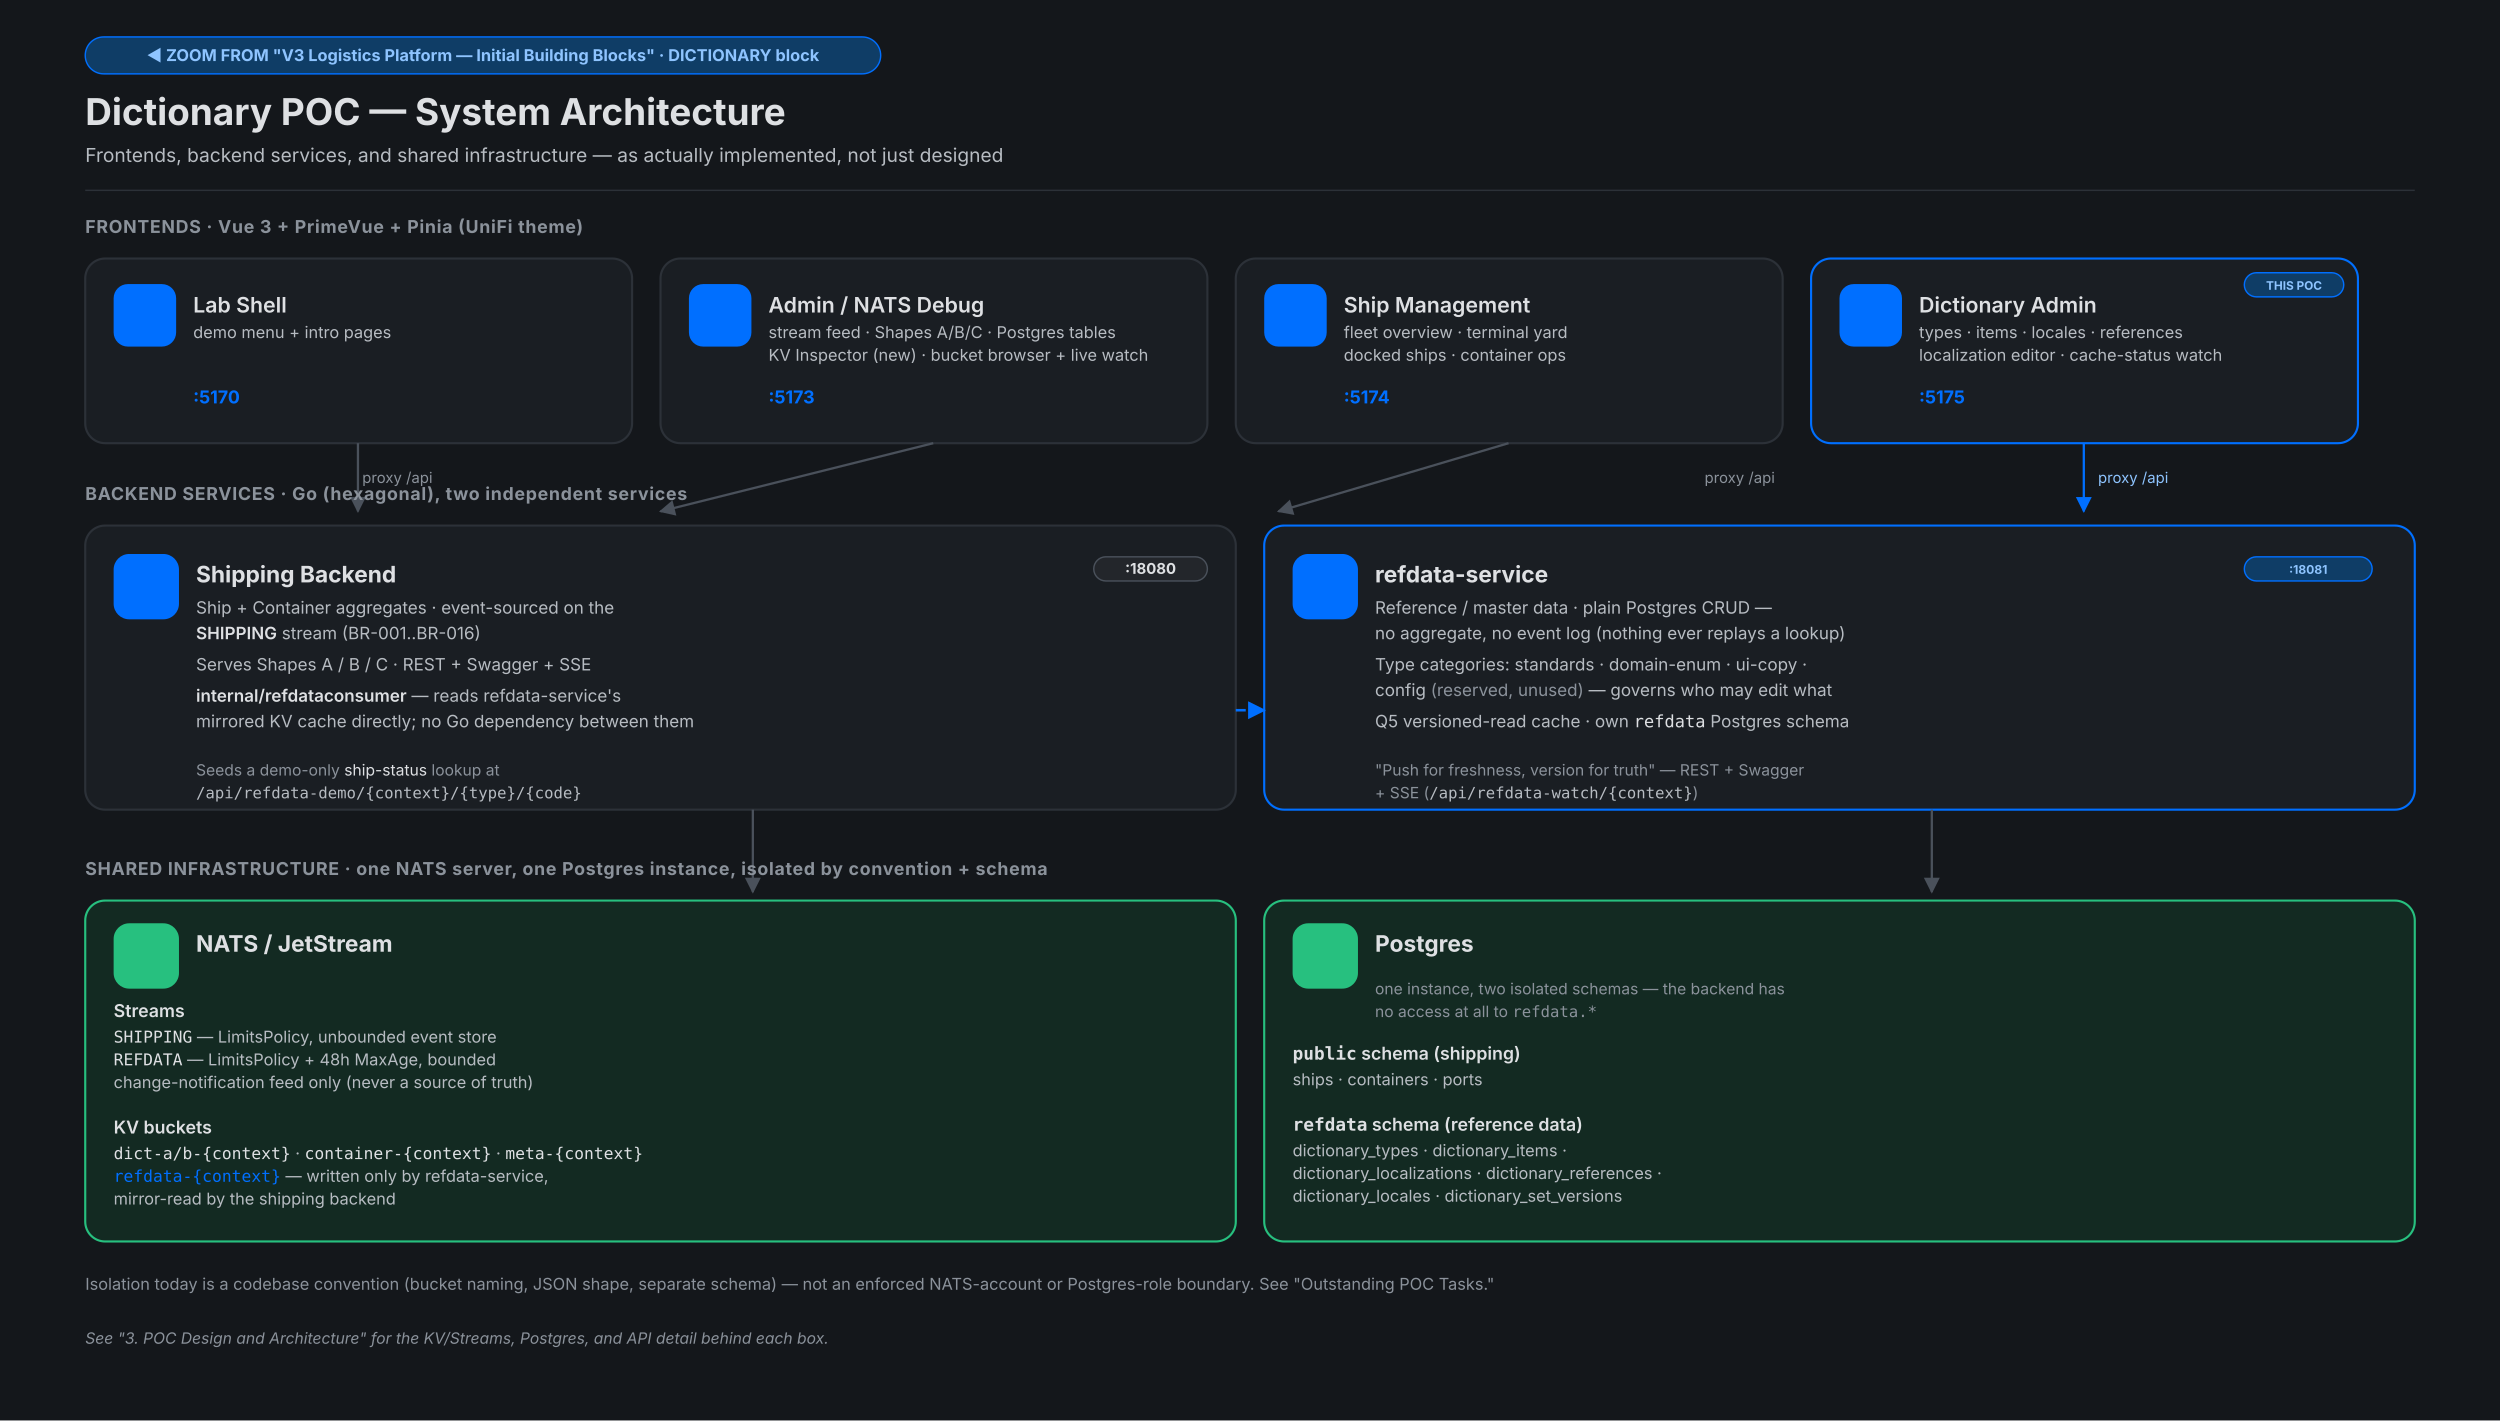
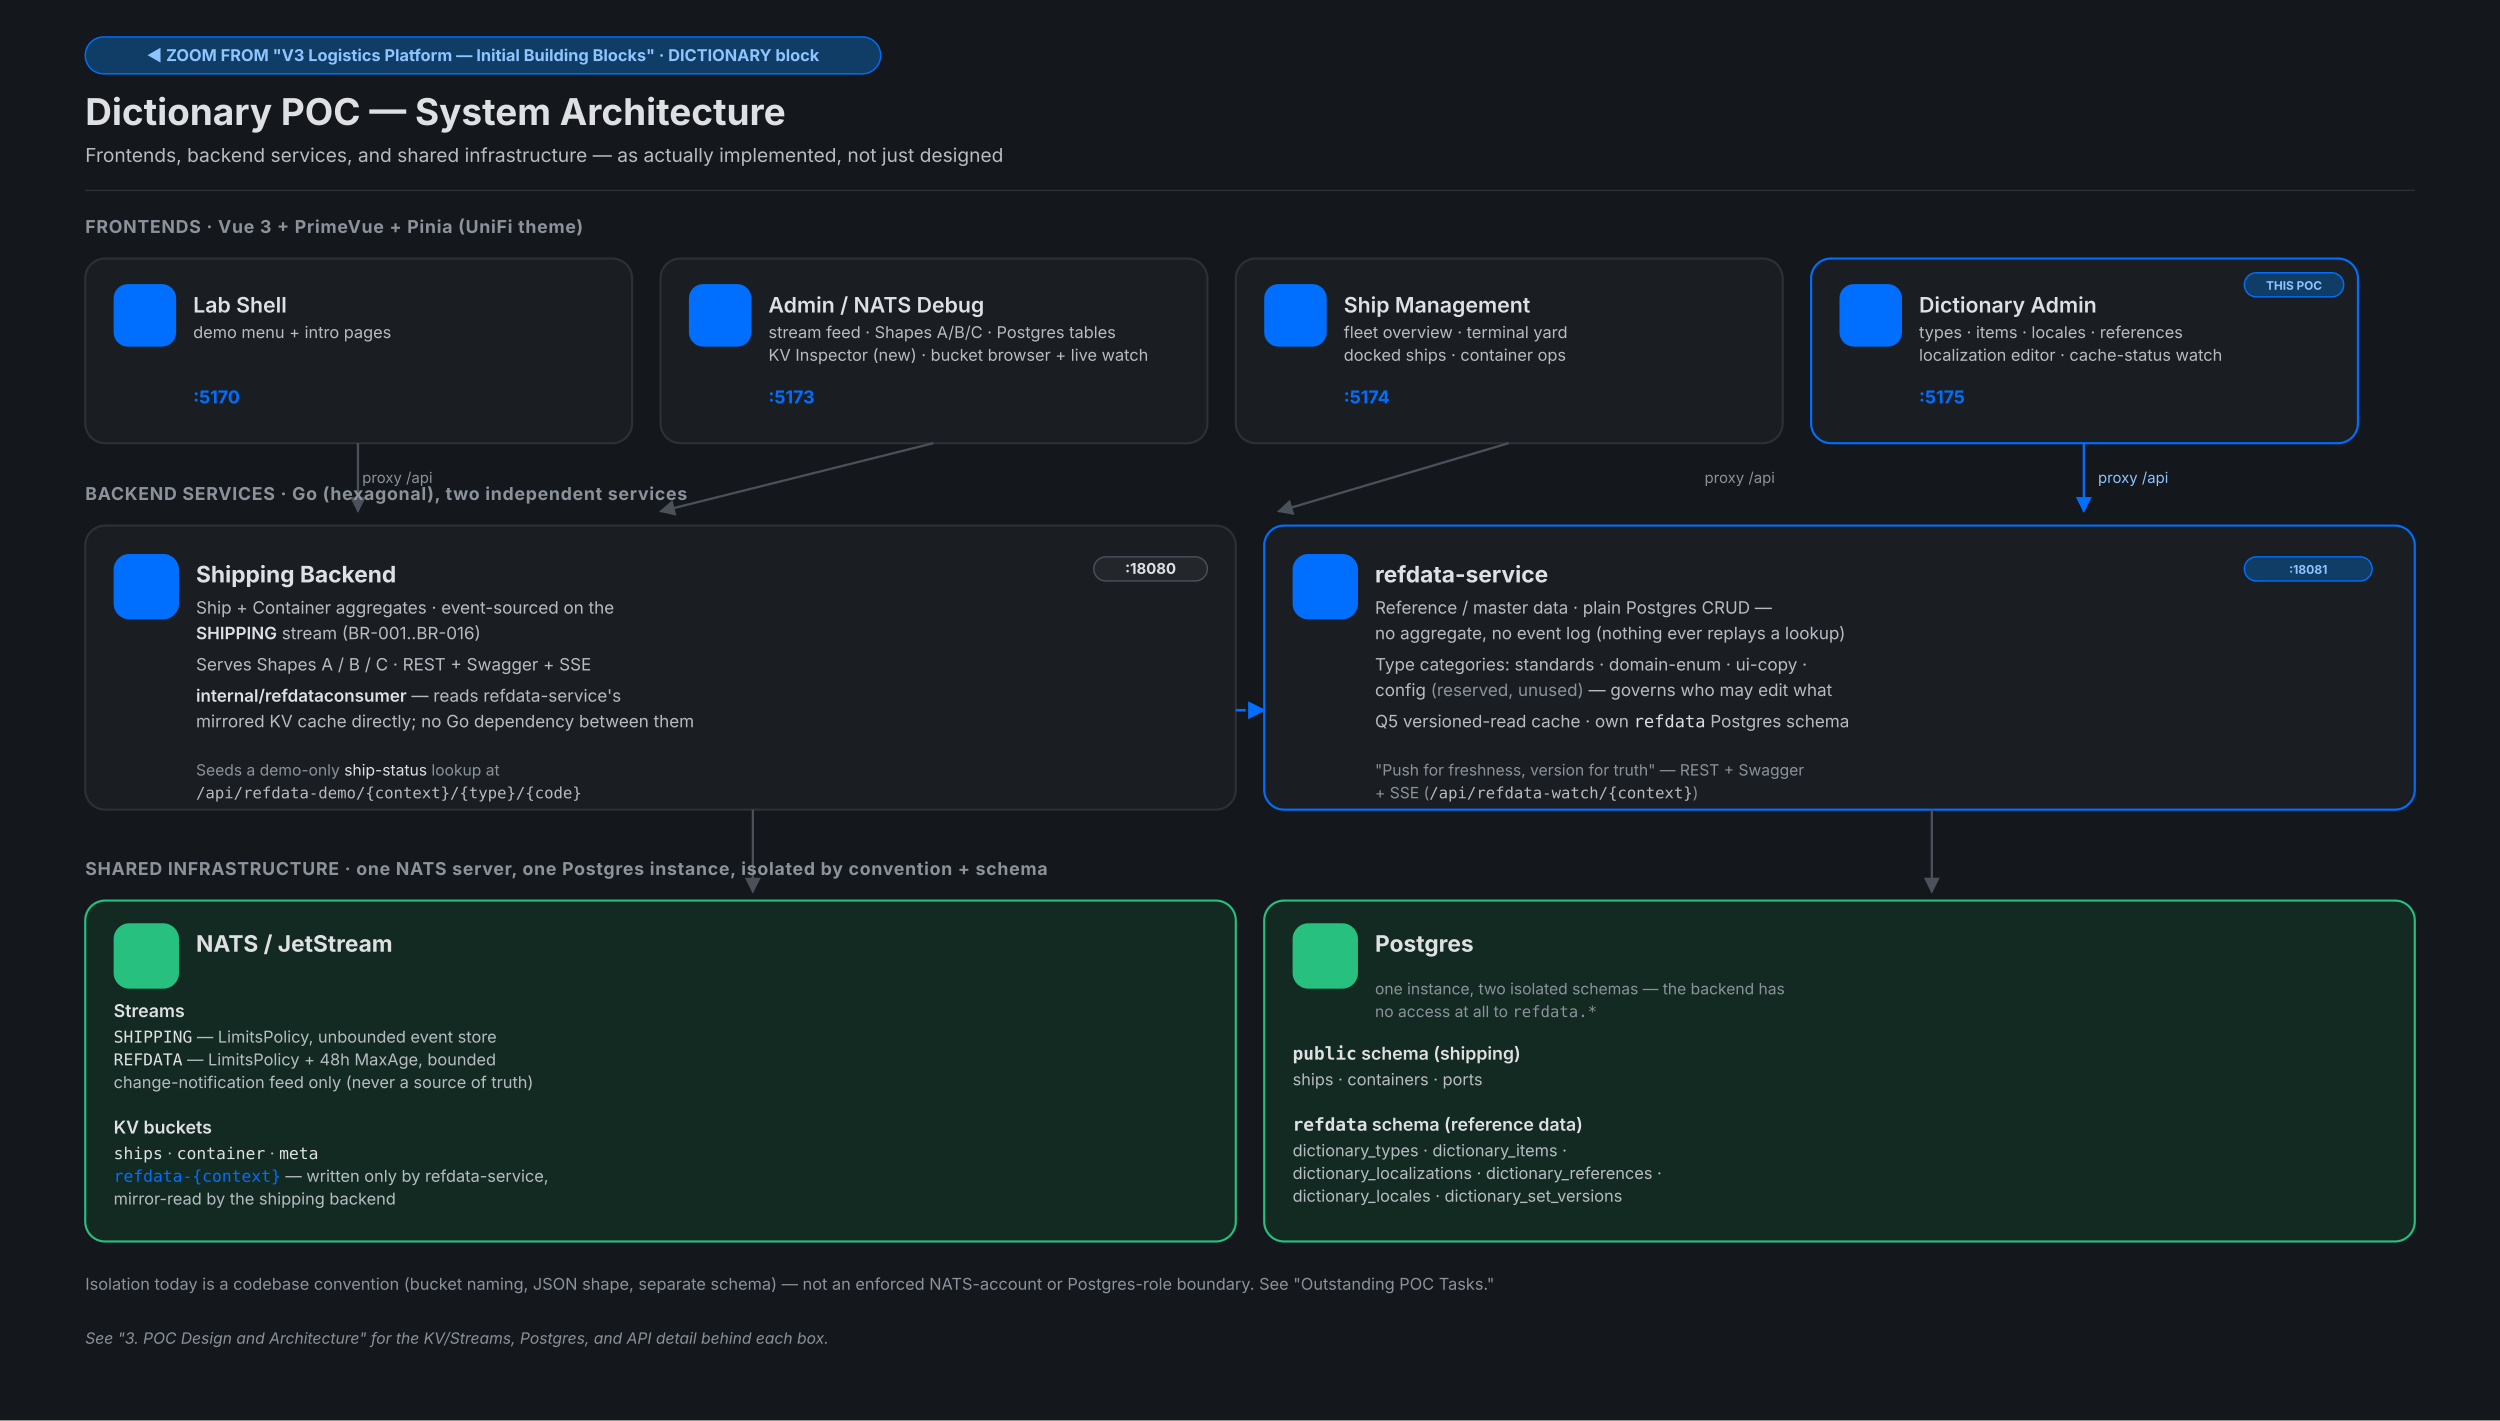
<svg xmlns="http://www.w3.org/2000/svg" width="1760" height="1000" viewBox="0 0 1760 1000" font-family="Inter, -apple-system, 'Segoe UI', sans-serif">
  <defs>
    <marker id="arrow" viewBox="0 0 10 10" refX="9" refY="5" markerWidth="7" markerHeight="7" orient="auto-start-reverse">
      <path d="M0 0 L10 5 L0 10 z" fill="#4a515b" />
    </marker>
    <marker id="arrowBlue" viewBox="0 0 10 10" refX="9" refY="5" markerWidth="7" markerHeight="7" orient="auto-start-reverse">
      <path d="M0 0 L10 5 L0 10 z" fill="#006fff" />
    </marker>
  </defs>
  <rect width="1760" height="1000" fill="#14171b" />
  <rect x="60" y="26" width="560" height="26" rx="13" fill="#0f3d66" stroke="#006fff" stroke-width="1" />
  <text x="340" y="43" fill="#8ec4ff" font-size="11.5" font-weight="700" text-anchor="middle">◀ ZOOM FROM "V3 Logistics Platform — Initial Building Blocks" · DICTIONARY block</text>
  <text x="60" y="88" fill="#dee0e3" font-size="26" font-weight="700">Dictionary POC — System Architecture</text>
  <text x="60" y="114" fill="#b7bcc2" font-size="13.5">Frontends, backend services, and shared infrastructure — as actually implemented, not just designed</text>
  <line x1="60" y1="134" x2="1700" y2="134" stroke="#2c3138" stroke-width="1" />
  <text x="60" y="164" fill="#8b929b" font-size="12.5" font-weight="700" letter-spacing="0.5">FRONTENDS · Vue 3 + PrimeVue + Pinia (UniFi theme)</text>
  <rect x="60" y="182" width="385" height="130" rx="14" fill="#1a1e23" stroke="#2c3138" stroke-width="1.5" />
  <g color="#fff">
    <rect x="80" y="200" width="44" height="44" rx="10" fill="#006fff" />
    <use href="#ico-browser" x="80" y="200" width="44" height="44" />
  </g>
  <text x="136" y="220" fill="#dee0e3" font-size="15" font-weight="600">Lab Shell</text>
  <text x="136" y="238" fill="#b7bcc2" font-size="11.5">demo menu + intro pages</text>
  <text x="136" y="284" fill="#006fff" font-size="12.5" font-weight="700">:5170</text>
  <rect x="465" y="182" width="385" height="130" rx="14" fill="#1a1e23" stroke="#2c3138" stroke-width="1.5" />
  <g color="#fff">
    <rect x="485" y="200" width="44" height="44" rx="10" fill="#006fff" />
    <use href="#ico-browser" x="485" y="200" width="44" height="44" />
  </g>
  <text x="541" y="220" fill="#dee0e3" font-size="15" font-weight="600">Admin / NATS Debug</text>
  <text x="541" y="238" fill="#b7bcc2" font-size="11.5">stream feed · Shapes A/B/C · Postgres tables</text>
  <text x="541" y="254" fill="#b7bcc2" font-size="11.5">KV Inspector (new) · bucket browser + live watch</text>
  <text x="541" y="284" fill="#006fff" font-size="12.5" font-weight="700">:5173</text>
  <rect x="870" y="182" width="385" height="130" rx="14" fill="#1a1e23" stroke="#2c3138" stroke-width="1.5" />
  <g color="#fff">
    <rect x="890" y="200" width="44" height="44" rx="10" fill="#006fff" />
    <use href="#ico-browser" x="890" y="200" width="44" height="44" />
  </g>
  <text x="946" y="220" fill="#dee0e3" font-size="15" font-weight="600">Ship Management</text>
  <text x="946" y="238" fill="#b7bcc2" font-size="11.5">fleet overview · terminal yard</text>
  <text x="946" y="254" fill="#b7bcc2" font-size="11.5">docked ships · container ops</text>
  <text x="946" y="284" fill="#006fff" font-size="12.5" font-weight="700">:5174</text>
  <rect x="1275" y="182" width="385" height="130" rx="14" fill="#1a1e23" stroke="#006fff" stroke-width="1.5" />
  <g color="#fff">
    <rect x="1295" y="200" width="44" height="44" rx="10" fill="#006fff" />
    <use href="#ico-browser" x="1295" y="200" width="44" height="44" />
  </g>
  <text x="1351" y="220" fill="#dee0e3" font-size="15" font-weight="600">Dictionary Admin</text>
  <text x="1351" y="238" fill="#b7bcc2" font-size="11.5">types · items · locales · references</text>
  <text x="1351" y="254" fill="#b7bcc2" font-size="11.5">localization editor · cache-status watch</text>
  <text x="1351" y="284" fill="#006fff" font-size="12.5" font-weight="700">:5175</text>
  <rect x="1580" y="192" width="70" height="17" rx="8.5" fill="#0f3d66" stroke="#006fff" stroke-width="1" />
  <text x="1615" y="204" fill="#8ec4ff" font-size="8.3" font-weight="700" text-anchor="middle">THIS POC</text>
  <line x1="252" y1="312" x2="252" y2="360" stroke="#4a515b" stroke-width="1.6" marker-end="url(#arrow)" />
  <line x1="657" y1="312" x2="465" y2="360" stroke="#4a515b" stroke-width="1.6" marker-end="url(#arrow)" />
  <line x1="1062" y1="312" x2="900" y2="360" stroke="#4a515b" stroke-width="1.6" marker-end="url(#arrow)" />
  <line x1="1467" y1="312" x2="1467" y2="360" stroke="#006fff" stroke-width="1.6" marker-end="url(#arrowBlue)" />
  <text x="255" y="340" fill="#8b929b" font-size="10.5">proxy /api</text>
  <text x="1200" y="340" fill="#8b929b" font-size="10.5">proxy /api</text>
  <text x="1477" y="340" fill="#8ec4ff" font-size="10.5">proxy /api</text>
  <text x="60" y="352" fill="#8b929b" font-size="12.5" font-weight="700" letter-spacing="0.5">BACKEND SERVICES · Go (hexagonal), two independent services</text>
  <rect x="60" y="370" width="810" height="200" rx="14" fill="#1a1e23" stroke="#2c3138" stroke-width="1.5" />
  <g color="#fff">
    <rect x="80" y="390" width="46" height="46" rx="11" fill="#006fff" />
    <use href="#ico-service" x="80" y="390" width="46" height="46" />
  </g>
  <text x="138" y="410" fill="#dee0e3" font-size="16" font-weight="700">Shipping Backend</text>
  <text x="138" y="432" fill="#b7bcc2" font-size="12">Ship + Container aggregates · event-sourced on the</text>
  <text x="138" y="450" fill="#b7bcc2" font-size="12">
    <tspan font-weight="600" fill="#dee0e3">SHIPPING</tspan> stream (BR-001..BR-016)</text>
  <text x="138" y="472" fill="#b7bcc2" font-size="12">Serves Shapes A / B / C · REST + Swagger + SSE</text>
  <text x="138" y="494" fill="#b7bcc2" font-size="12">
    <tspan font-weight="600" fill="#dee0e3">internal/refdataconsumer</tspan> — reads refdata-service's</text>
  <text x="138" y="512" fill="#b7bcc2" font-size="12">mirrored KV cache directly; no Go dependency between them</text>
  <text x="138" y="546" fill="#8b929b" font-size="11">Seeds a demo-only <tspan fill="#dee0e3">ship-status</tspan> lookup at</text>
  <text x="138" y="562" fill="#8b929b" font-size="11">
    <tspan font-family="ui-monospace,Menlo,monospace" fill="#b7bcc2">/api/refdata-demo/{context}/{type}/{code}</tspan>
  </text>
  <rect x="770" y="392" width="80" height="17" rx="8.5" fill="#23262b" stroke="#4a515b" stroke-width="1" />
  <text x="810" y="404" fill="#dee0e3" font-size="10.5" font-weight="700" text-anchor="middle">:18080</text>
  <rect x="890" y="370" width="810" height="200" rx="14" fill="#1a1e23" stroke="#006fff" stroke-width="1.5" />
  <g color="#fff">
    <rect x="910" y="390" width="46" height="46" rx="11" fill="#006fff" />
    <use href="#ico-service" x="910" y="390" width="46" height="46" />
  </g>
  <text x="968" y="410" fill="#dee0e3" font-size="16" font-weight="700">refdata-service</text>
  <text x="968" y="432" fill="#b7bcc2" font-size="12">Reference / master data · plain Postgres CRUD —</text>
  <text x="968" y="450" fill="#b7bcc2" font-size="12">no aggregate, no event log (nothing ever replays a lookup)</text>
  <text x="968" y="472" fill="#b7bcc2" font-size="12">Type categories: standards · domain-enum · ui-copy ·</text>
  <text x="968" y="490" fill="#b7bcc2" font-size="12">config <tspan fill="#8b929b">(reserved, unused)</tspan> — governs who may edit what</text>
  <text x="968" y="512" fill="#b7bcc2" font-size="12">Q5 versioned-read cache · own <tspan font-family="ui-monospace,Menlo,monospace" fill="#dee0e3">refdata</tspan> Postgres schema</text>
  <text x="968" y="546" fill="#8b929b" font-size="11">"Push for freshness, version for truth" — REST + Swagger</text>
  <text x="968" y="562" fill="#8b929b" font-size="11">+ SSE (<tspan font-family="ui-monospace,Menlo,monospace" fill="#b7bcc2">/api/refdata-watch/{context}</tspan>)</text>
  <rect x="1580" y="392" width="90" height="17" rx="8.5" fill="#0f3d66" stroke="#006fff" stroke-width="1" />
  <text x="1625" y="404" fill="#8ec4ff" font-size="8.5" font-weight="700" text-anchor="middle">:18081</text>
  <line x1="870" y1="500" x2="890" y2="500" stroke="#006fff" stroke-width="1.8" stroke-dasharray="7,4" marker-end="url(#arrowBlue)" />
  <line x1="530" y1="570" x2="530" y2="628" stroke="#4a515b" stroke-width="1.6" marker-end="url(#arrow)" />
  <line x1="1360" y1="570" x2="1360" y2="628" stroke="#4a515b" stroke-width="1.6" marker-end="url(#arrow)" />
  <text x="60" y="616" fill="#8b929b" font-size="12.5" font-weight="700" letter-spacing="0.5">SHARED INFRASTRUCTURE · one NATS server, one Postgres instance, isolated by convention + schema</text>
  <rect x="60" y="634" width="810" height="240" rx="14" fill="#132a22" stroke="#27c07f" stroke-width="1.5" />
  <g color="#fff">
    <rect x="80" y="650" width="46" height="46" rx="11" fill="#27c07f" />
    <use href="#ico-nats" x="80" y="650" width="46" height="46" />
  </g>
  <text x="138" y="670" fill="#dee0e3" font-size="16" font-weight="700">NATS / JetStream</text>
  <text x="80" y="716" fill="#dee0e3" font-size="12.5" font-weight="600">Streams</text>
  <text x="80" y="734" fill="#b7bcc2" font-size="11.5">
    <tspan font-family="ui-monospace,Menlo,monospace" fill="#dee0e3">SHIPPING</tspan> — LimitsPolicy, unbounded event store</text>
  <text x="80" y="750" fill="#b7bcc2" font-size="11.5">
    <tspan font-family="ui-monospace,Menlo,monospace" fill="#dee0e3">REFDATA</tspan> — LimitsPolicy + 48h MaxAge, bounded</text>
  <text x="80" y="766" fill="#b7bcc2" font-size="11.5">change-notification feed only (never a source of truth)</text>
  <text x="80" y="798" fill="#dee0e3" font-size="12.5" font-weight="600">KV buckets</text>
  <text x="80" y="816" fill="#b7bcc2" font-size="11.5">
-     <tspan font-family="ui-monospace,Menlo,monospace" fill="#dee0e3">dict-a/b-{context}</tspan> · <tspan font-family="ui-monospace,Menlo,monospace" fill="#dee0e3">container-{context}</tspan> · <tspan font-family="ui-monospace,Menlo,monospace" fill="#dee0e3">meta-{context}</tspan>
+     <tspan font-family="ui-monospace,Menlo,monospace" fill="#dee0e3">ships</tspan> · <tspan font-family="ui-monospace,Menlo,monospace" fill="#dee0e3">container</tspan> · <tspan font-family="ui-monospace,Menlo,monospace" fill="#dee0e3">meta</tspan>
  </text>
  <text x="80" y="832" fill="#b7bcc2" font-size="11.5">
    <tspan font-family="ui-monospace,Menlo,monospace" fill="#006fff">refdata-{context}</tspan> — written only by refdata-service,</text>
  <text x="80" y="848" fill="#b7bcc2" font-size="11.5">mirror-read by the shipping backend</text>
  <rect x="890" y="634" width="810" height="240" rx="14" fill="#132a22" stroke="#27c07f" stroke-width="1.5" />
  <g color="#fff">
    <rect x="910" y="650" width="46" height="46" rx="11" fill="#27c07f" />
    <use href="#ico-db" x="910" y="650" width="46" height="46" />
  </g>
  <text x="968" y="670" fill="#dee0e3" font-size="16" font-weight="700">Postgres</text>
  <text x="968" y="700" fill="#8b929b" font-size="11">one instance, two isolated schemas — the backend has</text>
  <text x="968" y="716" fill="#8b929b" font-size="11">no access at all to <tspan font-family="ui-monospace,Menlo,monospace">refdata.*</tspan>
  </text>
  <text x="910" y="746" fill="#dee0e3" font-size="12.5" font-weight="600">
    <tspan font-family="ui-monospace,Menlo,monospace">public</tspan> schema (shipping)</text>
  <text x="910" y="764" fill="#b7bcc2" font-size="11.5">ships · containers · ports</text>
  <text x="910" y="796" fill="#dee0e3" font-size="12.5" font-weight="600">
    <tspan font-family="ui-monospace,Menlo,monospace">refdata</tspan> schema (reference data)</text>
  <text x="910" y="814" fill="#b7bcc2" font-size="11.5">dictionary_types · dictionary_items ·</text>
  <text x="910" y="830" fill="#b7bcc2" font-size="11.5">dictionary_localizations · dictionary_references ·</text>
  <text x="910" y="846" fill="#b7bcc2" font-size="11.5">dictionary_locales · dictionary_set_versions</text>
  <text x="60" y="908" fill="#8b929b" font-size="11.5">Isolation today is a codebase convention (bucket naming, JSON shape, separate schema) — not an enforced NATS-account or Postgres-role boundary. See "Outstanding POC Tasks."</text>
  <text x="60" y="946" fill="#8b929b" font-size="11" font-style="italic">See "3. POC Design and Architecture" for the KV/Streams, Postgres, and API detail behind each box.</text>
</svg>
